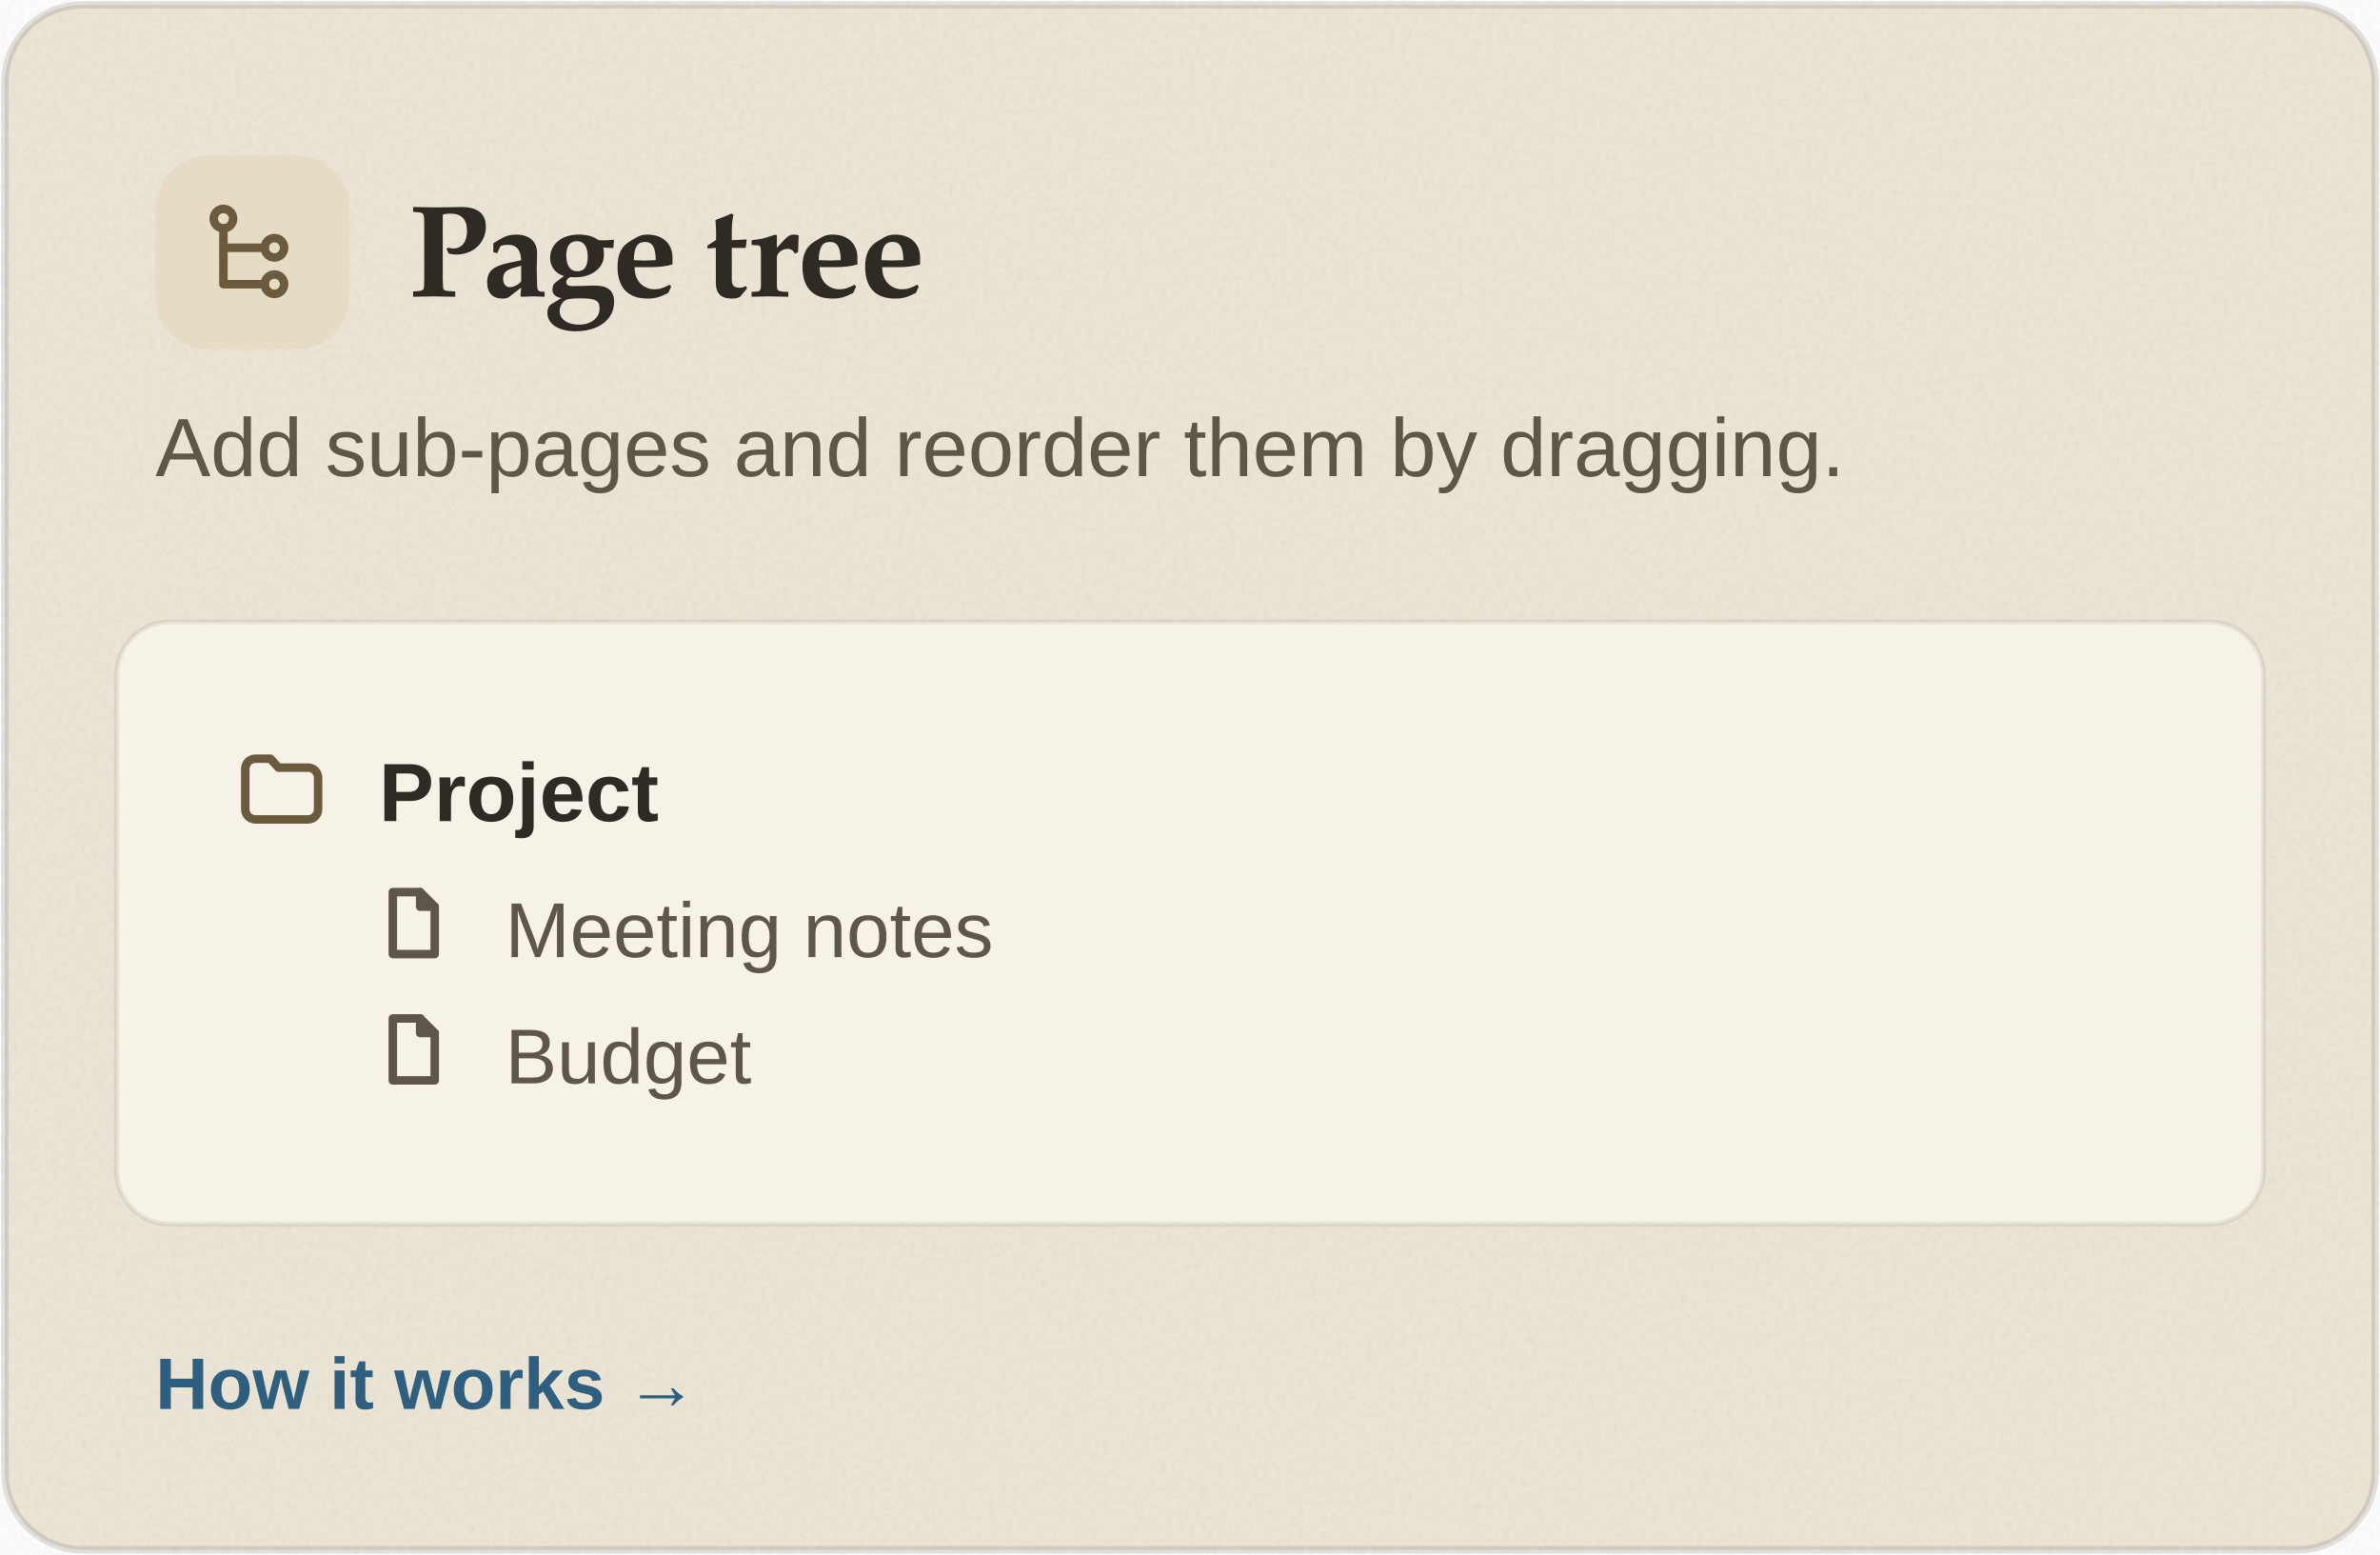
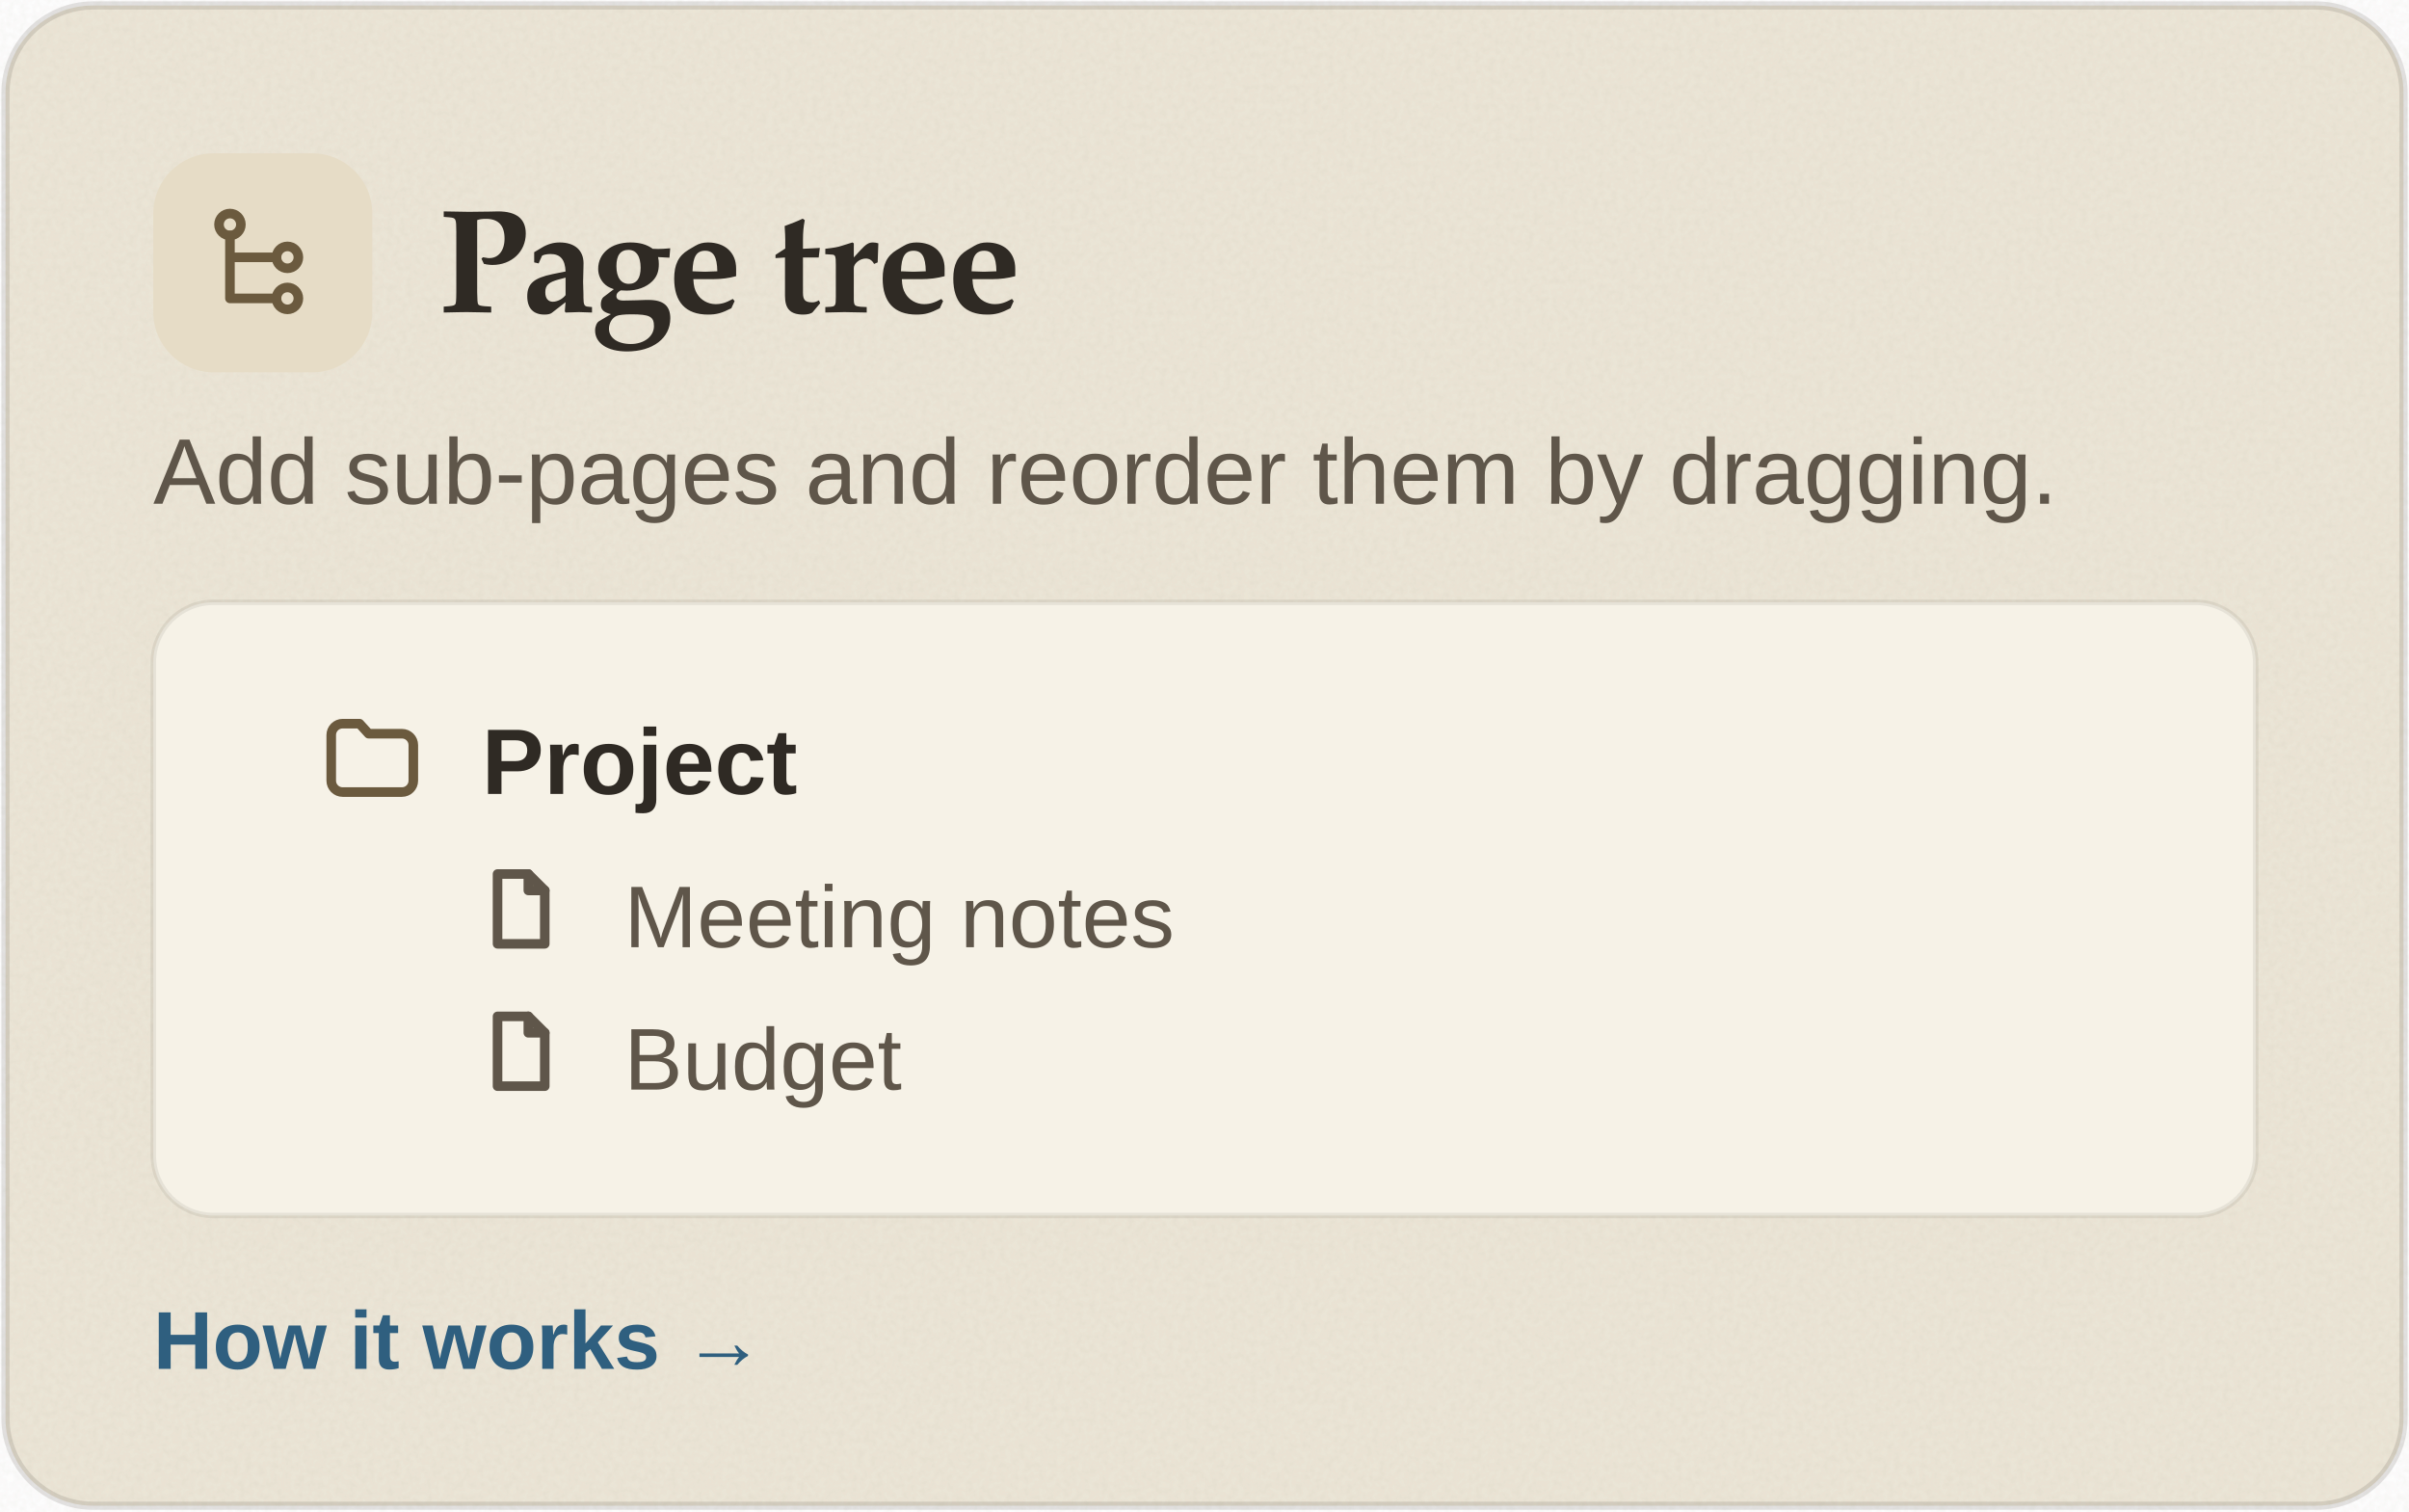
- <svg xmlns="http://www.w3.org/2000/svg" width="490" height="320" viewBox="0 0 490 320" role="img" aria-label="Page tree: Add sub-pages and reorder them by dragging.">
+ <svg xmlns="http://www.w3.org/2000/svg" width="440" height="276" viewBox="0 0 440 276" role="img" aria-label="Page tree: Add sub-pages and reorder them by dragging.">
  <style>
.gecici { opacity: 0; }
@keyframes d0 {
  0.000% { opacity: 0; transform: translateY(8px); animation-timing-function: cubic-bezier(0.23, 1, 0.32, 1); }
  13.125% { opacity: 0; transform: translateY(8px); animation-timing-function: cubic-bezier(0.23, 1, 0.32, 1); }
  18.750% { opacity: 1; transform: translate(0, 0); animation-timing-function: cubic-bezier(0.23, 1, 0.32, 1); }
  88.750% { opacity: 1; transform: translate(0, 0); animation-timing-function: cubic-bezier(0.23, 1, 0.32, 1); }
  92.500% { opacity: 0; transform: translateY(8px); animation-timing-function: cubic-bezier(0.23, 1, 0.32, 1); }
  100.000% { opacity: 0; transform: translateY(8px); animation-timing-function: cubic-bezier(0.23, 1, 0.32, 1); }
}
.d0 { animation: d0 8.0s infinite; }
@keyframes d1 {
  0.000% { opacity: 0; transform: translateY(8px); animation-timing-function: cubic-bezier(0.23, 1, 0.32, 1); }
  20.000% { opacity: 0; transform: translateY(8px); animation-timing-function: cubic-bezier(0.23, 1, 0.32, 1); }
  25.625% { opacity: 1; transform: translate(0, 0); animation-timing-function: cubic-bezier(0.23, 1, 0.32, 1); }
  89.125% { opacity: 1; transform: translate(0, 0); animation-timing-function: cubic-bezier(0.23, 1, 0.32, 1); }
  92.875% { opacity: 0; transform: translateY(8px); animation-timing-function: cubic-bezier(0.23, 1, 0.32, 1); }
  100.000% { opacity: 0; transform: translateY(8px); animation-timing-function: cubic-bezier(0.23, 1, 0.32, 1); }
}
.d1 { animation: d1 8.0s infinite; }
@keyframes d2 {
  0.000% { opacity: 0; transform: translateY(8px); animation-timing-function: cubic-bezier(0.23, 1, 0.32, 1); }
  26.250% { opacity: 0; transform: translateY(8px); animation-timing-function: cubic-bezier(0.23, 1, 0.32, 1); }
  31.875% { opacity: 1; transform: translate(0, 0); animation-timing-function: cubic-bezier(0.23, 1, 0.32, 1); }
  89.500% { opacity: 1; transform: translate(0, 0); animation-timing-function: cubic-bezier(0.23, 1, 0.32, 1); }
  93.250% { opacity: 0; transform: translateY(8px); animation-timing-function: cubic-bezier(0.23, 1, 0.32, 1); }
  100.000% { opacity: 0; transform: translateY(8px); animation-timing-function: cubic-bezier(0.23, 1, 0.32, 1); }
}
.d2 { animation: d2 8.0s infinite; }
@keyframes cizik {
  0.000% { opacity: 0; transform: scaleX(0); animation-timing-function: cubic-bezier(0.23, 1, 0.32, 1); }
  53.750% { opacity: 0; transform: scaleX(0); animation-timing-function: cubic-bezier(0.23, 1, 0.32, 1); }
  53.875% { opacity: 1; transform: scaleX(0); animation-timing-function: cubic-bezier(0.23, 1, 0.32, 1); }
  58.125% { opacity: 1; transform: scaleX(1); animation-timing-function: cubic-bezier(0.23, 1, 0.32, 1); }
  88.750% { opacity: 1; transform: scaleX(1); animation-timing-function: cubic-bezier(0.23, 1, 0.32, 1); }
  92.500% { opacity: 0; transform: scaleX(1); animation-timing-function: cubic-bezier(0.23, 1, 0.32, 1); }
  100.000% { opacity: 0; transform: scaleX(1); animation-timing-function: cubic-bezier(0.23, 1, 0.32, 1); }
}
.cizik { animation: cizik 8.0s infinite; }
[class^=d], .cizik { transform-box: fill-box; } [class^=d] { transform-origin: center; } .cizik { transform-origin: left center; }
</style>
-   <rect x="1" y="1" width="488" height="318" rx="16" fill="#ede7d8" stroke="#2f2a24" stroke-opacity="0.13" stroke-width="1.5" />
+   <rect x="1" y="1" width="438" height="274" rx="16" fill="#ede7d8" stroke="#2f2a24" stroke-opacity="0.13" stroke-width="1.5" />
  <filter id="gren" x="0" y="0" width="100%" height="100%">
    <feTurbulence type="fractalNoise" baseFrequency="0.85" numOctaves="2" stitchTiles="stitch" />
    <feColorMatrix values="0 0 0 0 0.18 0 0 0 0 0.15 0 0 0 0 0.11 0 0 0 0.07 0" />
  </filter>
-   <rect width="490" height="320" rx="16" filter="url(#gren)" />
+   <rect width="440" height="276" rx="16" filter="url(#gren)" />
  <g class="karo">
-     <rect x="32" y="32" width="40" height="40" rx="11" fill="#e6dcc6" />
-     <g transform="translate(40.0 40.0) scale(1.000)" fill="none" stroke="#6b5a3e" stroke-width="1.75" stroke-linecap="round" stroke-linejoin="round">
+     <rect x="28" y="28" width="40" height="40" rx="11" fill="#e6dcc6" />
+     <g transform="translate(36.0 36.0) scale(1.000)" fill="none" stroke="#6b5a3e" stroke-width="1.75" stroke-linecap="round" stroke-linejoin="round">
      <circle cx="6" cy="5" r="2" />
      <circle cx="16.5" cy="11" r="2" />
      <circle cx="16.5" cy="18.5" r="2" />
      <path d="M6 7v11.5h8.5M6 11h8.5" />
    </g>
  </g>
-   <text x="84" y="61.0" font-family="'Iowan Old Style', 'Palatino Linotype', Georgia, serif" font-size="27" fill="#2f2a24" font-weight="bold" letter-spacing="-0.6">Page tree</text>
-   <text x="32" y="98" font-family="-apple-system, BlinkMacSystemFont, 'Segoe UI', 'Helvetica Neue', Arial, sans-serif" font-size="17" fill="#5f564a">Add sub-pages and reorder them by dragging.</text>
-   <text x="32" y="290" font-family="-apple-system, BlinkMacSystemFont, 'Segoe UI', 'Helvetica Neue', Arial, sans-serif" font-size="15" fill="#2f5f7f" font-weight="600">How it works →</text>
-   <rect x="24" y="128" width="442" height="124" rx="11" fill="#f6f2e7" stroke="#2f2a24" stroke-opacity="0.08" />
+   <text x="80" y="57.0" font-family="'Iowan Old Style', 'Palatino Linotype', Georgia, serif" font-size="27" fill="#2f2a24" font-weight="bold" letter-spacing="-0.6">Page tree</text>
+   <text x="28" y="92" font-family="-apple-system, BlinkMacSystemFont, 'Segoe UI', 'Helvetica Neue', Arial, sans-serif" font-size="17" fill="#5f564a">Add sub-pages and reorder them by dragging.</text>
+   <text x="28" y="250" font-family="-apple-system, BlinkMacSystemFont, 'Segoe UI', 'Helvetica Neue', Arial, sans-serif" font-size="15" fill="#2f5f7f" font-weight="600">How it works →</text>
+   <rect x="28" y="110" width="384" height="112" rx="11" fill="#f6f2e7" stroke="#2f2a24" stroke-opacity="0.08" />
  <g class="d0">
-     <g transform="translate(48 169.0)">
+     <g transform="translate(58 145.0)">
      <g transform="translate(0 -17) scale(0.833)" fill="none" stroke="#6b5a3e" stroke-width="2.10" stroke-linecap="round" stroke-linejoin="round">
        <path d="M3 7.5A2.5 2.5 0 0 1 5.5 5h3.7l2 2.2h7.3A2.5 2.5 0 0 1 21 9.7v7.8a2.5 2.5 0 0 1-2.5 2.5h-13A2.5 2.5 0 0 1 3 17.5z" />
      </g>
      <text x="30" y="0" font-family="-apple-system, BlinkMacSystemFont, 'Segoe UI', 'Helvetica Neue', Arial, sans-serif" font-size="17" fill="#2f2a24" font-weight="600">Project</text>
    </g>
  </g>
  <g class="d1">
-     <g transform="translate(76 197.0)">
+     <g transform="translate(86 173.0)">
      <g transform="translate(0 -16) scale(0.750)" fill="none" stroke="#5f564a" stroke-width="2.33" stroke-linecap="round" stroke-linejoin="round">
        <path d="M6.5 3.5h7.5l4 4v13h-11.5z" />
        <path d="M14 3.5v4h4" />
      </g>
      <text x="28" y="0" font-family="-apple-system, BlinkMacSystemFont, 'Segoe UI', 'Helvetica Neue', Arial, sans-serif" font-size="16" fill="#5f564a">Meeting notes</text>
    </g>
  </g>
  <g class="d2">
-     <g transform="translate(76 223.0)">
+     <g transform="translate(86 199.0)">
      <g transform="translate(0 -16) scale(0.750)" fill="none" stroke="#5f564a" stroke-width="2.33" stroke-linecap="round" stroke-linejoin="round">
        <path d="M6.5 3.5h7.5l4 4v13h-11.5z" />
        <path d="M14 3.5v4h4" />
      </g>
      <text x="28" y="0" font-family="-apple-system, BlinkMacSystemFont, 'Segoe UI', 'Helvetica Neue', Arial, sans-serif" font-size="16" fill="#5f564a">Budget</text>
    </g>
  </g>
</svg>
